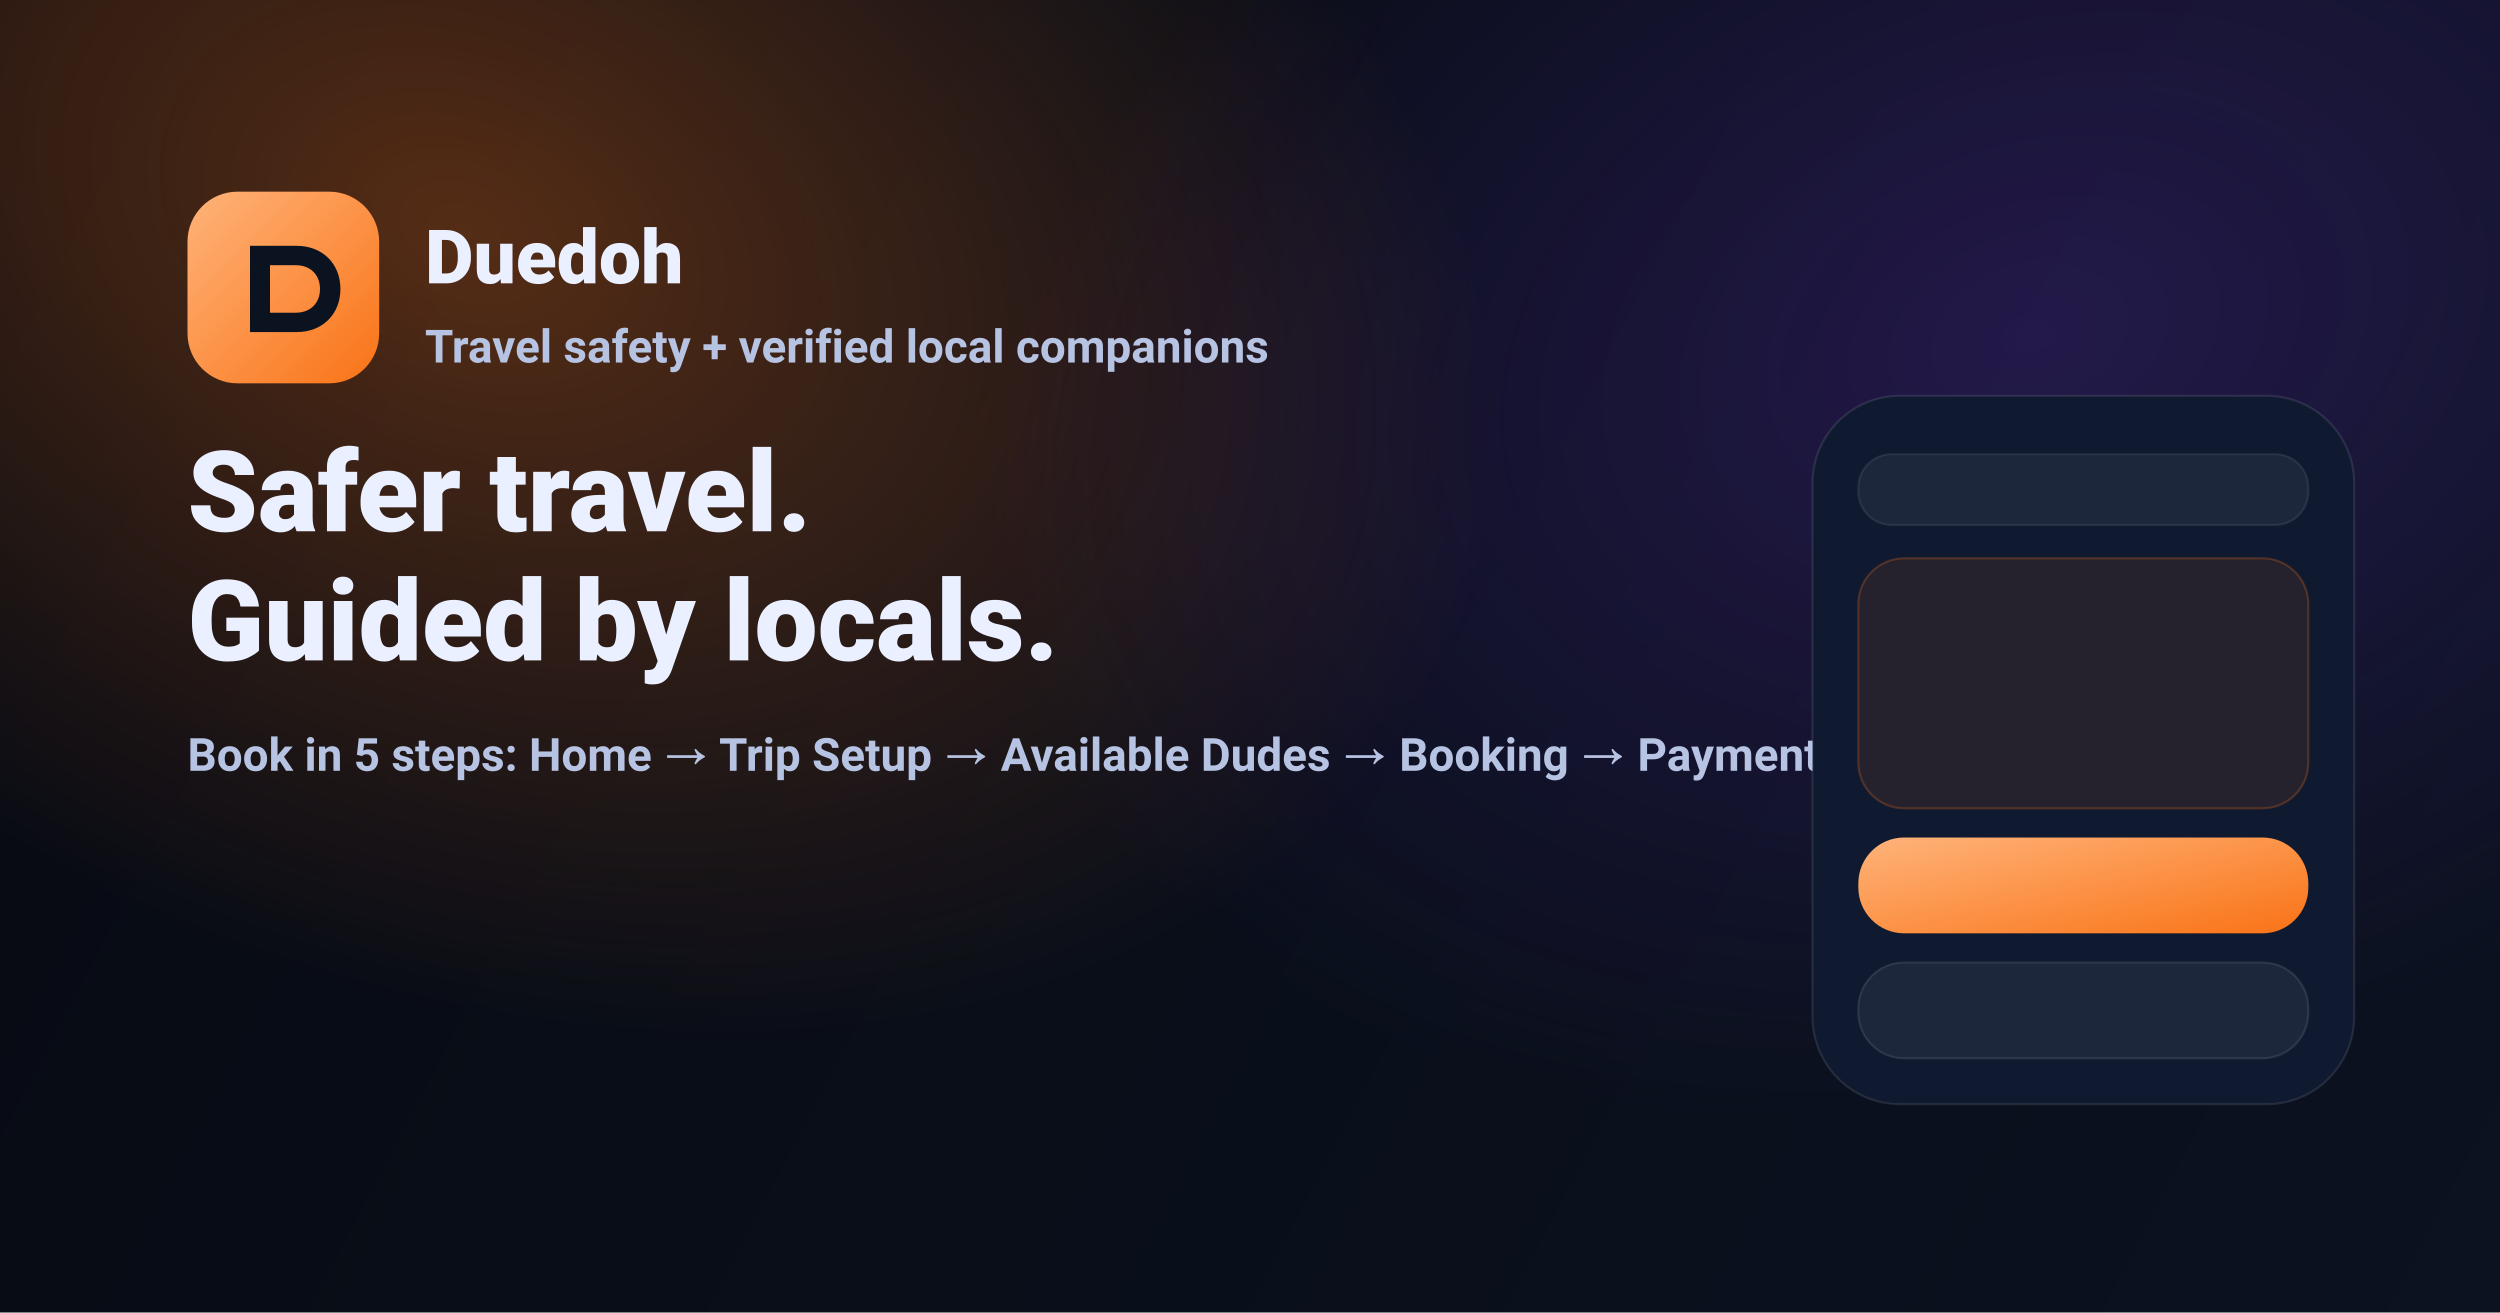
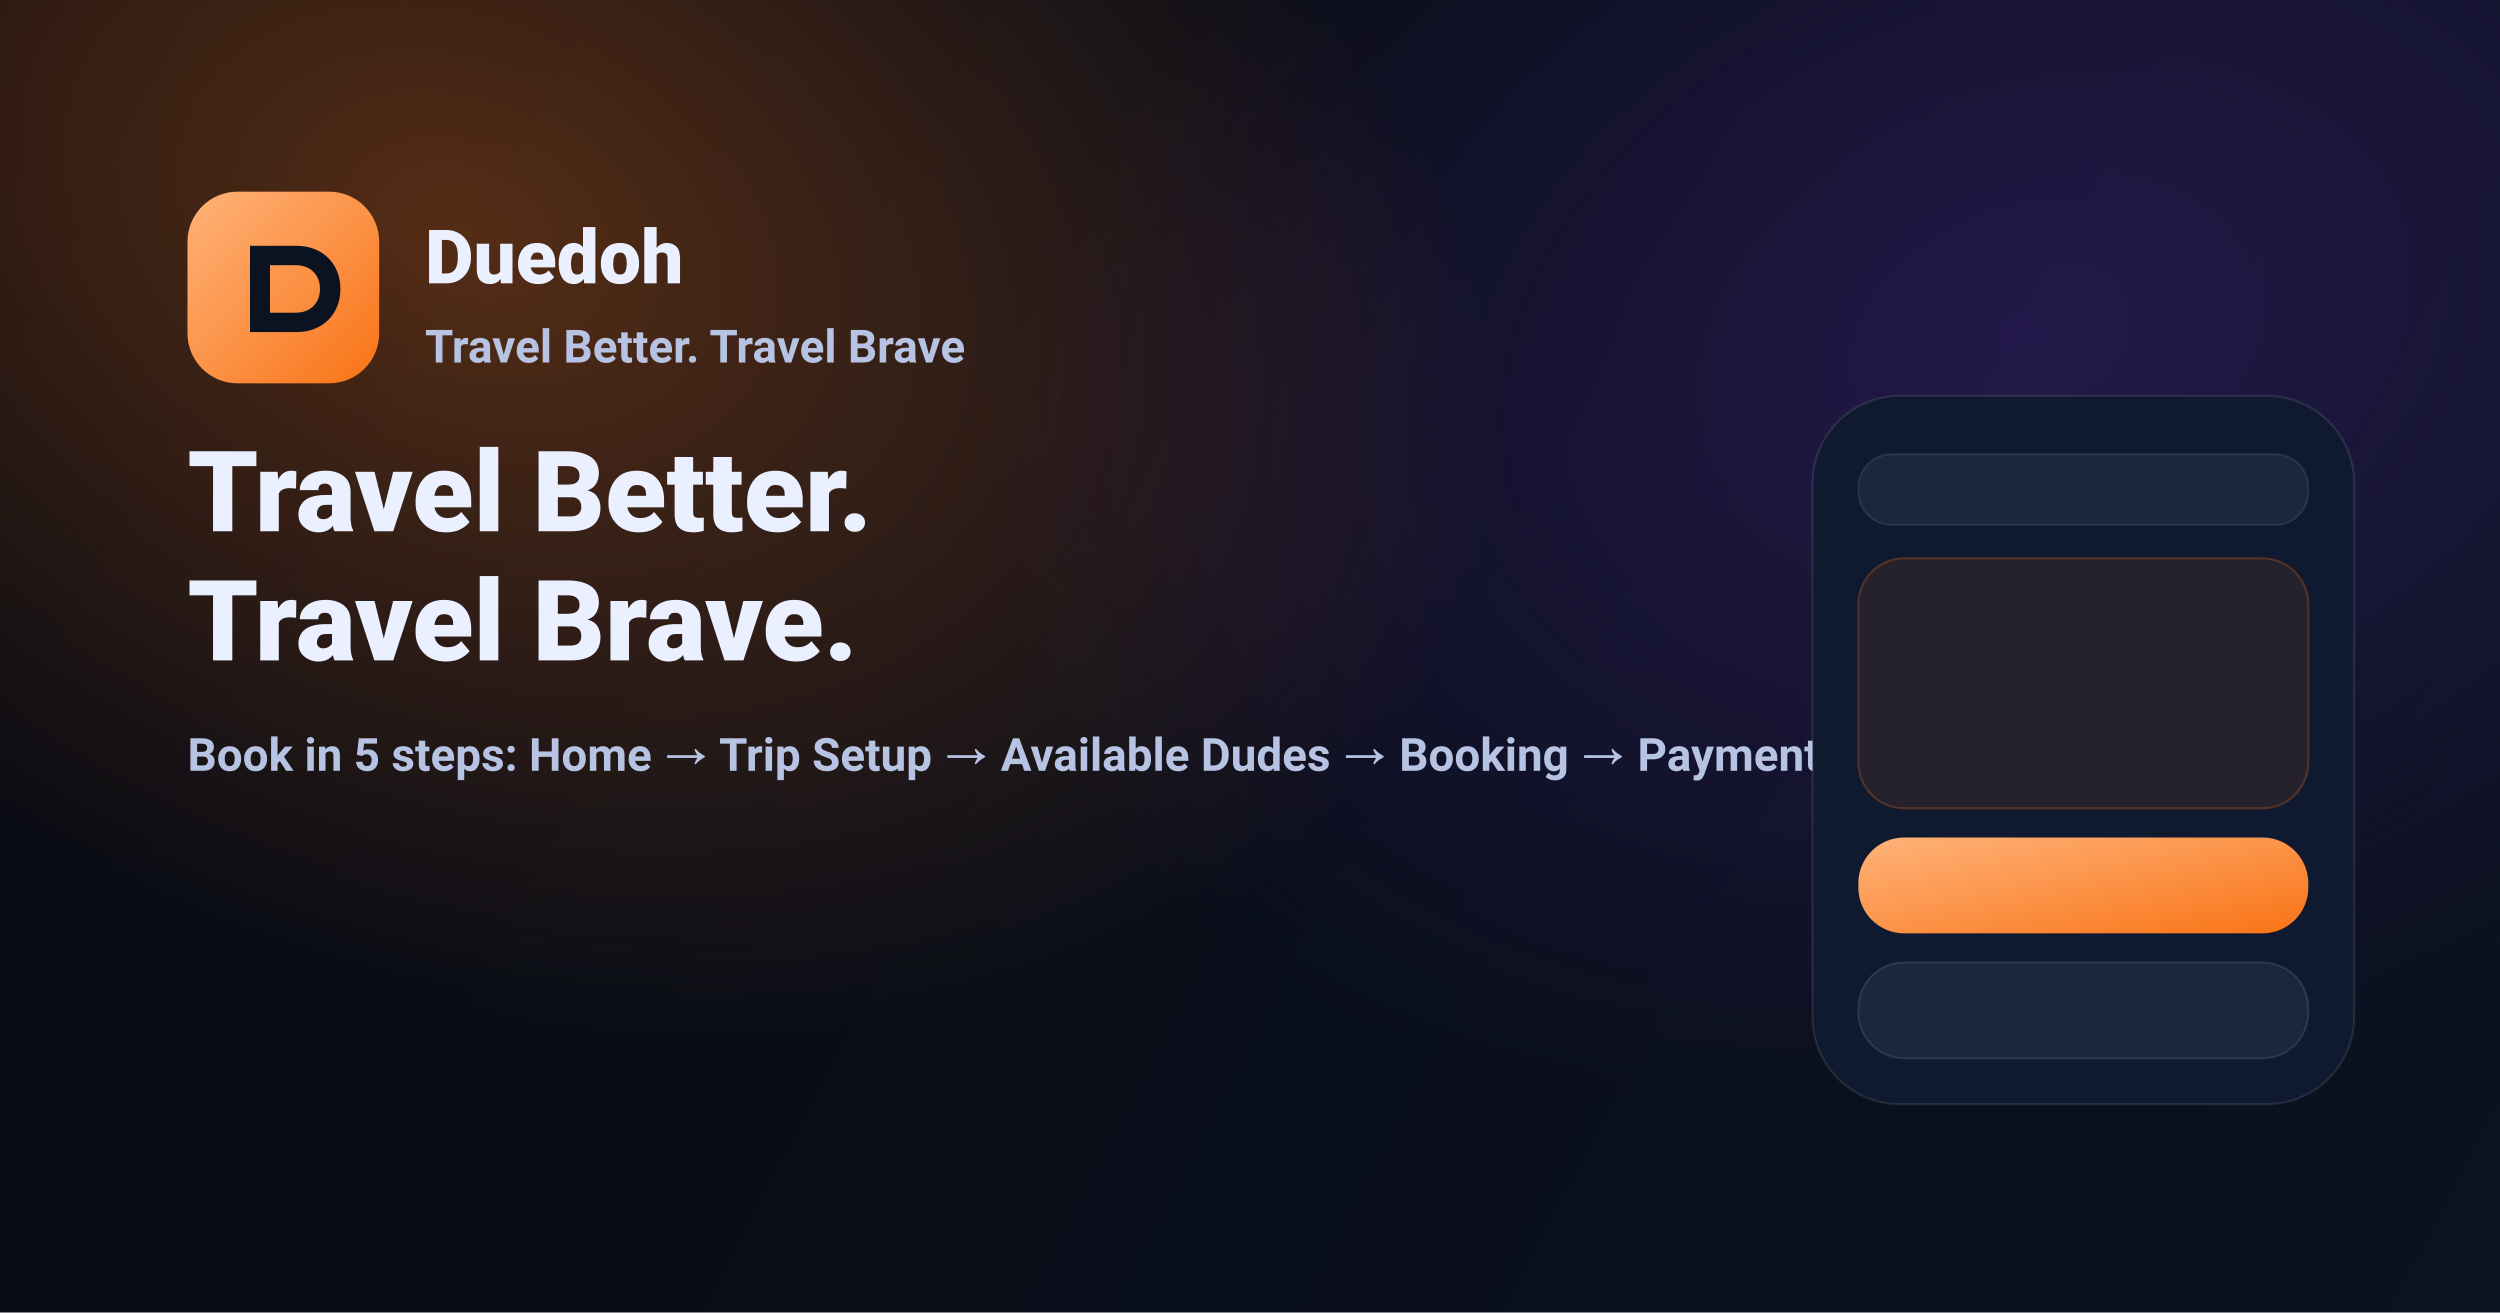
<svg xmlns="http://www.w3.org/2000/svg" width="1200" height="630" viewBox="0 0 1200 630" fill="none" role="img" aria-label="Duedoh Open Graph image">
  <defs>
    <linearGradient id="bg" x1="0" y1="0" x2="1200" y2="630" gradientUnits="userSpaceOnUse">
      <stop stop-color="#070A12" />
      <stop offset="1" stop-color="#0B1220" />
    </linearGradient>
    <radialGradient id="g1" cx="0" cy="0" r="1" gradientUnits="userSpaceOnUse" gradientTransform="translate(220 110) rotate(23) scale(520 360)">
      <stop stop-color="#F97316" stop-opacity="0.32" />
      <stop offset="1" stop-color="#F97316" stop-opacity="0" />
    </radialGradient>
    <radialGradient id="g2" cx="0" cy="0" r="1" gradientUnits="userSpaceOnUse" gradientTransform="translate(980 160) rotate(-18) scale(520 360)">
      <stop stop-color="#7C3AED" stop-opacity="0.22" />
      <stop offset="1" stop-color="#7C3AED" stop-opacity="0" />
    </radialGradient>
    <linearGradient id="accent" x1="0" y1="0" x2="1" y2="1">
      <stop stop-color="#FFB37A" />
      <stop offset="1" stop-color="#F97316" />
    </linearGradient>
  </defs>
  <rect width="1200" height="630" fill="url(#bg)" />
  <rect width="1200" height="630" fill="url(#g1)" />
  <rect width="1200" height="630" fill="url(#g2)" />
  <g transform="translate(90 92)">
    <rect x="0" y="0" width="92" height="92" rx="24" fill="url(#accent)" />
    <path d="M30 26H52.4C64.8 26 73.4 34.6 73.4 46.7C73.4 58.8 64.8 67.4 52.4 67.4H30V26ZM52 58.1C59 58.1 63.6 53.5 63.6 46.7C63.6 39.9 59 35.3 52 35.3H39.6V58.1H52Z" fill="#0B1220" />
    <text x="114" y="44" fill="#EAF0FF" font-family="ui-sans-serif, system-ui, -apple-system, Segoe UI, Roboto, Helvetica, Arial" font-size="36" font-weight="800">Duedoh</text>
-     <text x="114" y="82" fill="#B7C3E2" font-family="ui-sans-serif, system-ui, -apple-system, Segoe UI, Roboto, Helvetica, Arial" font-size="22" font-weight="650">Travel safety + verified local companions</text>
+     <text x="114" y="82" fill="#B7C3E2" font-family="ui-sans-serif, system-ui, -apple-system, Segoe UI, Roboto, Helvetica, Arial" font-size="22" font-weight="650">Travel Better. Travel Brave</text>
  </g>
  <g transform="translate(90 255)">
-     <text x="0" y="0" fill="#EAF0FF" font-family="ui-sans-serif, system-ui, -apple-system, Segoe UI, Roboto, Helvetica, Arial" font-size="54" font-weight="900">Safer travel.</text>
-     <text x="0" y="62" fill="#EAF0FF" font-family="ui-sans-serif, system-ui, -apple-system, Segoe UI, Roboto, Helvetica, Arial" font-size="54" font-weight="900">Guided by locals.</text>
+     <text x="0" y="0" fill="#EAF0FF" font-family="ui-sans-serif, system-ui, -apple-system, Segoe UI, Roboto, Helvetica, Arial" font-size="54" font-weight="900">Travel Better.</text>
+     <text x="0" y="62" fill="#EAF0FF" font-family="ui-sans-serif, system-ui, -apple-system, Segoe UI, Roboto, Helvetica, Arial" font-size="54" font-weight="900">Travel Brave.</text>
    <text x="0" y="115" fill="#B7C3E2" font-family="ui-sans-serif, system-ui, -apple-system, Segoe UI, Roboto, Helvetica, Arial" font-size="22" font-weight="600">Book in 5 steps: Home → Trip Setup → Available Dudes → Booking → Payment</text>
  </g>
  <g transform="translate(870 190)">
    <rect x="0" y="0" width="260" height="340" rx="42" fill="#0F1930" stroke="rgba(255,255,255,.10)" />
    <rect x="22" y="28" width="216" height="34" rx="16" fill="rgba(255,255,255,.06)" stroke="rgba(255,255,255,.08)" />
    <rect x="22" y="78" width="216" height="120" rx="22" fill="rgba(249,115,22,.10)" stroke="rgba(249,115,22,.25)" />
    <rect x="22" y="212" width="216" height="46" rx="22" fill="url(#accent)" />
    <rect x="22" y="272" width="216" height="46" rx="22" fill="rgba(255,255,255,.06)" stroke="rgba(255,255,255,.10)" />
  </g>
</svg>
